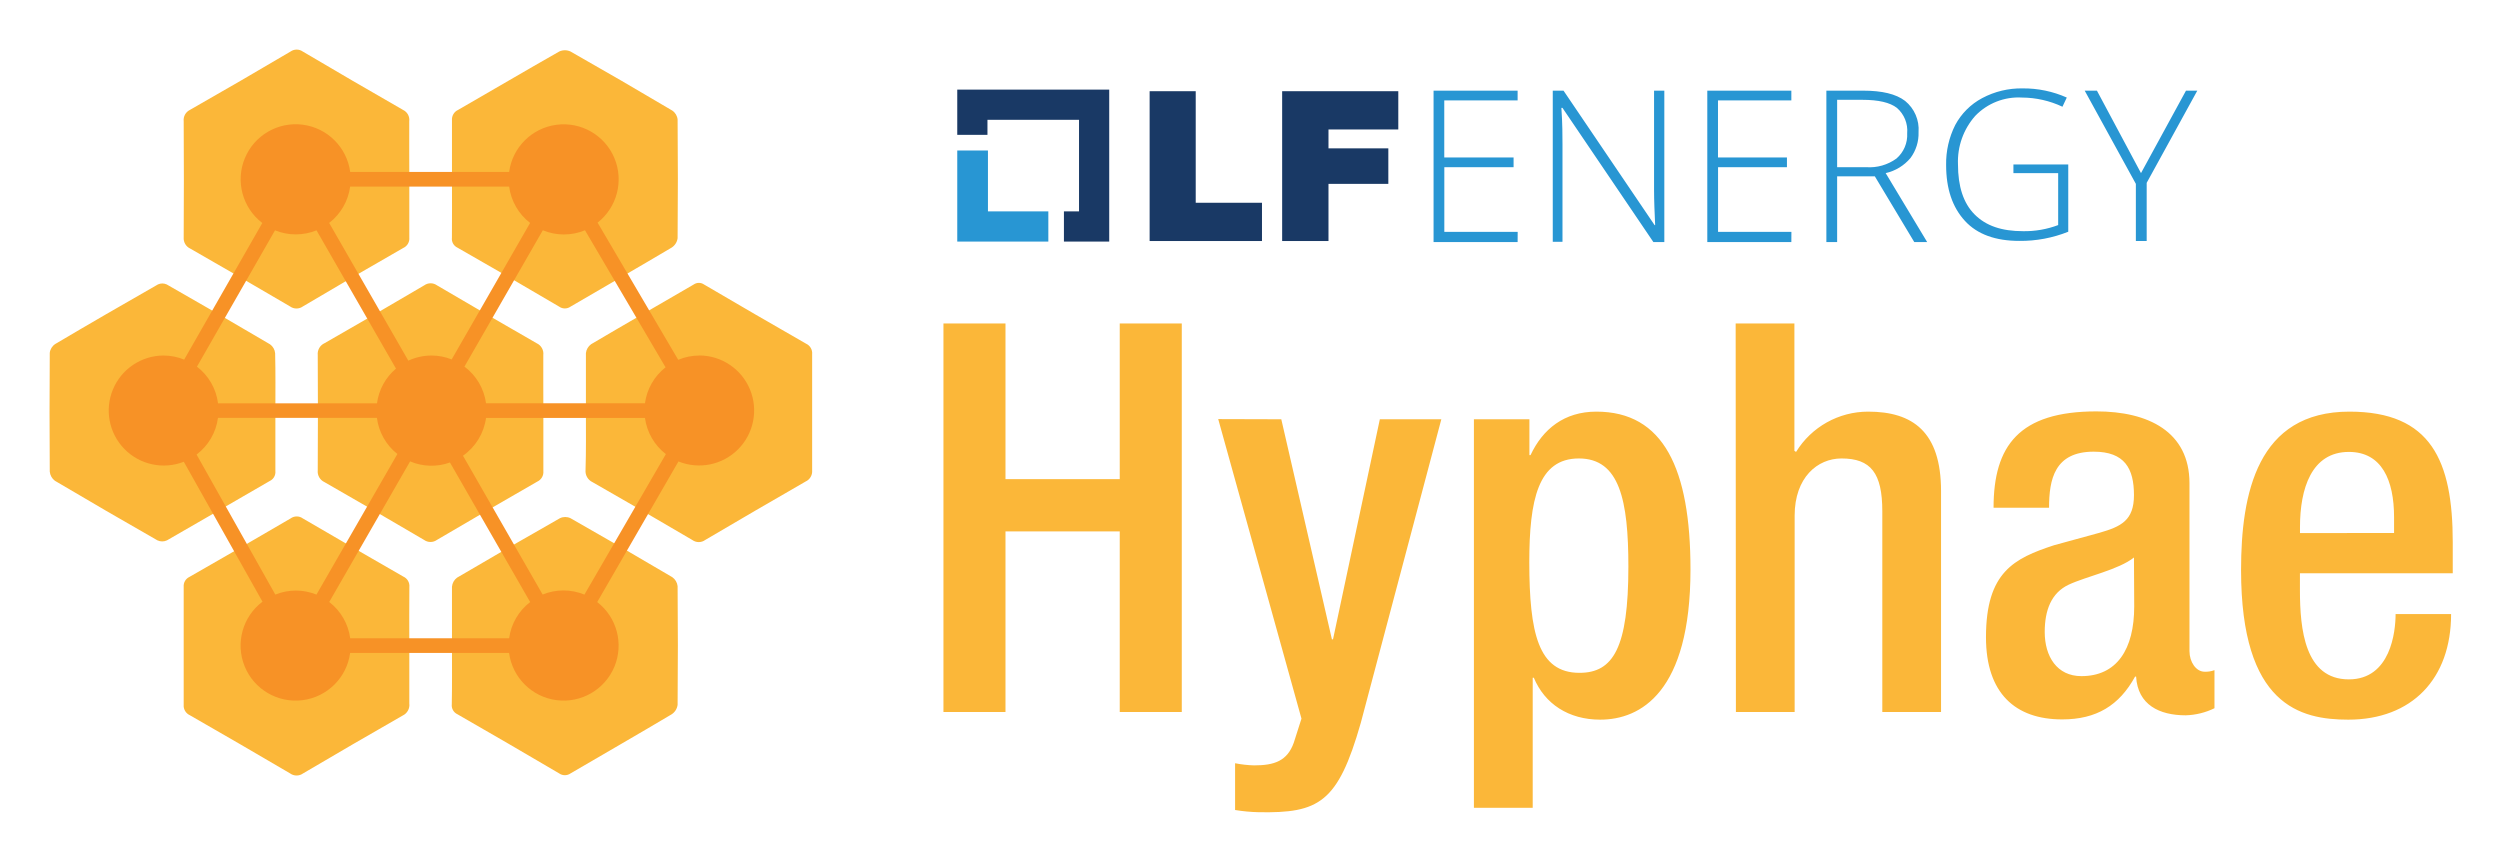
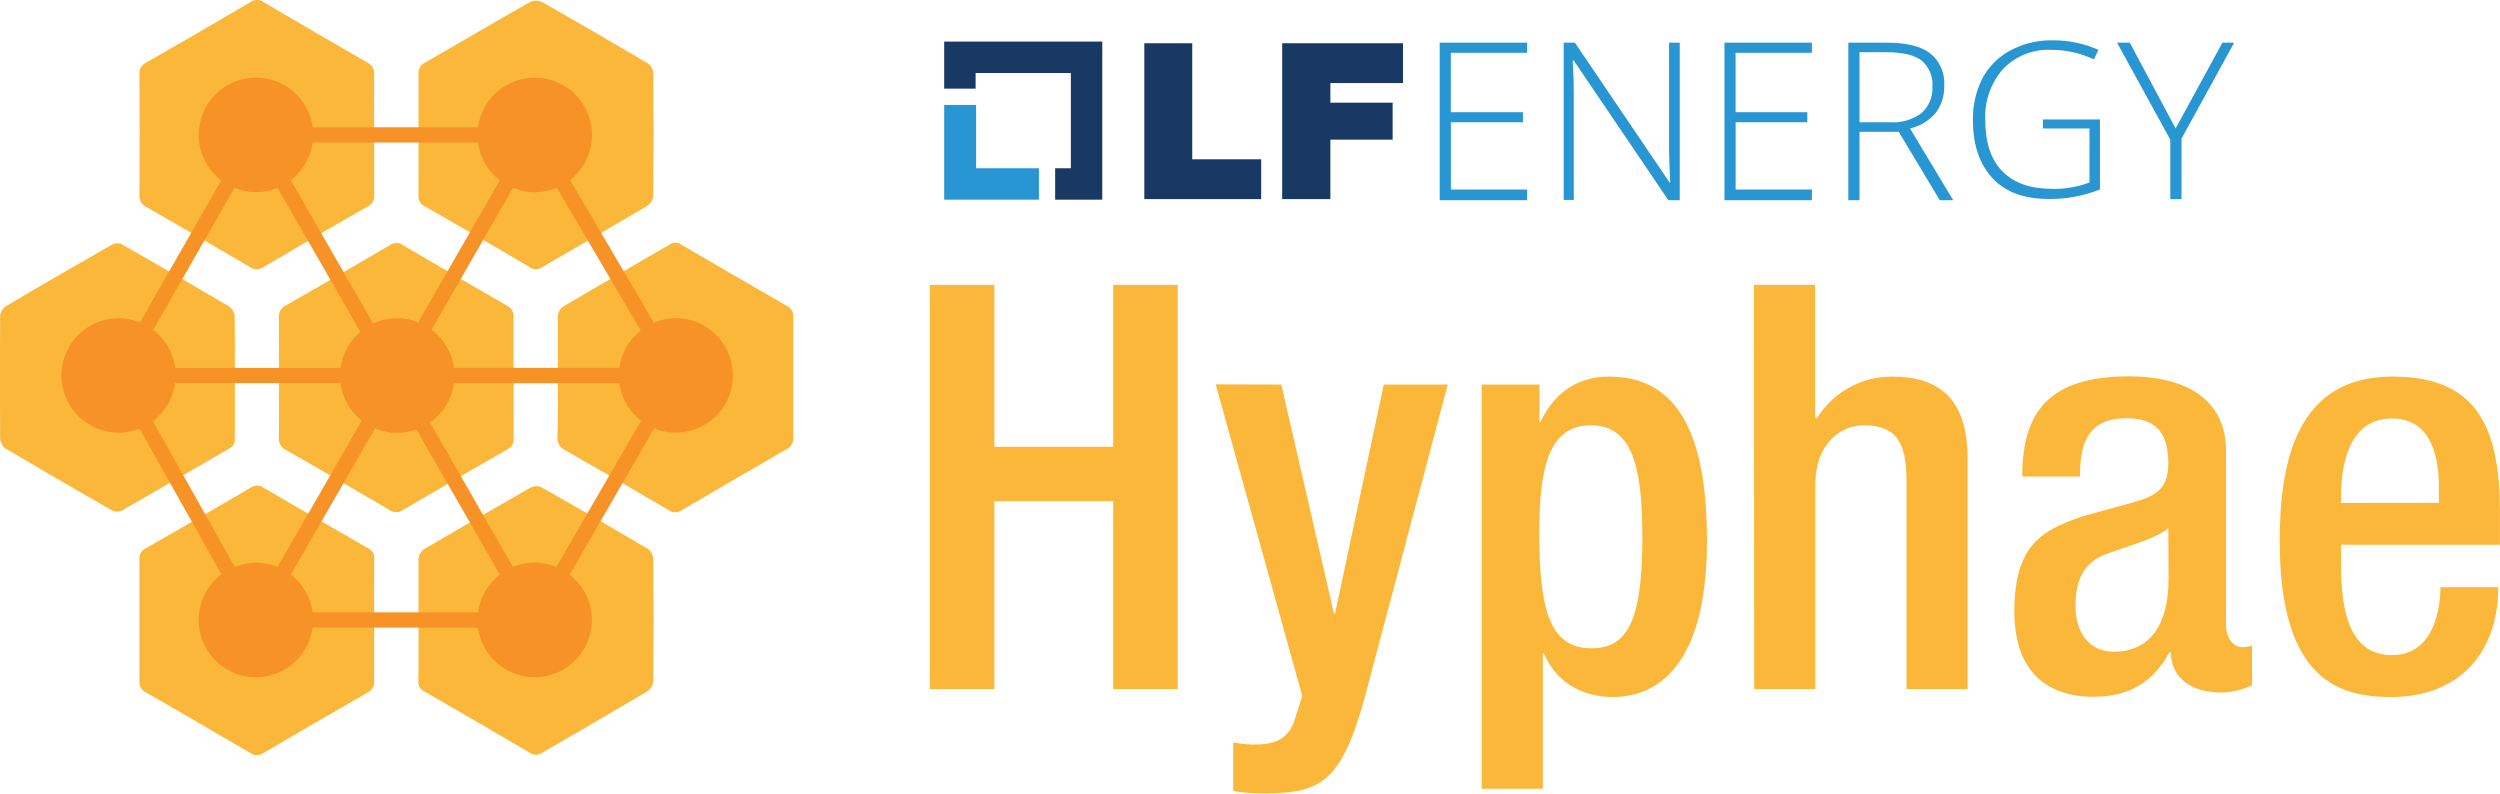
- <svg xmlns="http://www.w3.org/2000/svg" role="img" viewBox="-8.12 -8.12 408.98 140.48">
+ <svg xmlns="http://www.w3.org/2000/svg" id="Layer_1" data-name="Layer 1" viewBox="0 0 393.14 124.76">
  <defs>
-     <style>.cls-1{fill:#2896d3}.cls-2{fill:#193965}.cls-3{fill:#fbb739}</style>
+     <style>.cls-1{fill:#2896d3;}.cls-2{fill:#193965;}.cls-3{fill:#fbb739;}.cls-4{fill:#f79226;}</style>
  </defs>
-   <path d="M153.5 26.46V16.5h-5.02v14.9h14.9v-4.94h-9.88z" class="cls-1" />
-   <path d="M173.34 6.54h-24.86v7.4h4.94v-2.46h14.98v14.98h-2.47v4.94h7.41V6.54z" class="cls-2" />
-   <path d="M179.95 6.8h7.54v18.25h10.84v6.26h-18.38V6.8zm21.68 0h19v6.26h-11.42v3.09H219v5.81h-9.79v9.35h-7.58z" class="cls-2" />
-   <path d="M240.15 31.48H226.4V6.71h13.75V8.3h-12v9.34h11.34v1.59h-11.33v10.58h12zm23.98 0h-1.77L247.49 9.53h-.18c.18 2.62.18 4.62.18 5.91v16h-1.59V6.71h1.76l14.9 22h.09c-.09-2-.18-4-.18-5.82V6.71h1.68v24.77zm20.8 0h-13.75V6.71h13.75V8.3h-12v9.34h11.28v1.59h-11.27v10.58h12zm7.49-10.75v10.75h-1.76V6.71h6c3.09 0 5.38.53 6.88 1.68a6 6 0 0 1 2.2 5.11 6.72 6.72 0 0 1-1.32 4.23 7.43 7.43 0 0 1-4.06 2.47l6.79 11.28h-2.11l-6.45-10.75zm0-1.5h4.76a7.5 7.5 0 0 0 4.94-1.41 5.09 5.09 0 0 0 1.76-4.14 4.93 4.93 0 0 0-1.68-4.15c-1.14-.88-3-1.32-5.64-1.32h-4.14zm28.74-.44h9.07v11a21 21 0 0 1-8 1.5c-3.87 0-6.87-1.06-8.9-3.27s-3.08-5.2-3.08-9.16a14 14 0 0 1 1.49-6.53 10.69 10.69 0 0 1 4.41-4.4 13.55 13.55 0 0 1 6.61-1.59 17.37 17.37 0 0 1 7.23 1.5l-.71 1.5a15.69 15.69 0 0 0-6.61-1.5 9.81 9.81 0 0 0-7.66 3 11.27 11.27 0 0 0-2.82 7.93c0 3.61.88 6.35 2.73 8.2s4.4 2.73 7.93 2.73a15.51 15.51 0 0 0 5.73-1v-8.5h-7.32v-1.41zm20.97 1.41l7.36-13.49h1.85l-8.28 15.08v9.52h-1.77v-9.35l-8.37-15.25h2z" class="cls-1" />
-   <path d="M146.22 44.8h10.15v25.46h18.69V44.8h10.15v63.56h-10.15V78.81h-18.69v29.55h-10.15zm55.27 15.67l8.28 36h.18l7.66-36h10.06l-13.18 49.68c-3.74 13.09-6.85 14.78-16.73 14.6a27.42 27.42 0 0 1-3.83-.36v-7.65a18.4 18.4 0 0 0 3.11.35c3.3 0 5.43-.71 6.5-3.73l1.25-3.92-13.62-49zm31.51 0h9.08v5.87h.18c2-4.27 5.52-7.12 10.77-7.12 11 0 15.4 9.35 15.4 25.82 0 20.12-8.19 24.57-14.77 24.57-5.17 0-9.08-2.58-10.86-6.86h-.18v21.28H233zm17.27 41.48c5.52 0 8-4.09 8-17.36 0-10.86-1.43-17.71-8.1-17.71s-8.11 6.76-8.11 17c.02 11.48 1.43 18.07 8.21 18.07zm25.55-57.15h9.61v20.83l.27.18a13.84 13.84 0 0 1 11.79-6.59c7.3 0 11.93 3.3 11.93 13v36.14h-9.61V75.51c0-6.23-1.87-8.63-6.68-8.63-3.92 0-7.66 3.11-7.66 9.35v32.13h-9.61zm74.24 53.59c0 1.78 1.07 3.38 2.49 3.38a4.14 4.14 0 0 0 1.6-.26v6.23a11.5 11.5 0 0 1-4.71 1.16c-4.28 0-7.84-1.7-8.11-6.33h-.17c-2.59 4.72-6.32 7-11.93 7-7.66 0-12.46-4.28-12.46-13.44 0-10.69 4.62-12.91 11.12-15.05l7.48-2.05c3.47-1 5.61-2 5.61-6.14 0-4.36-1.51-7.12-6.59-7.12-6.41 0-7.3 4.54-7.3 9.17h-9.08c0-10.15 4.19-15.76 16.83-15.76 8.45 0 15.22 3.3 15.22 11.75zm-9.08-15.31c-2.49 2-7.83 3.11-10.68 4.45s-3.92 4.18-3.92 7.74c0 4 2 7.22 6 7.22 5.79 0 8.64-4.37 8.64-11.4zm27.15 2.58v2.76c0 6.41.8 14.6 8 14.6 6.85 0 7.65-7.83 7.65-10.68h9.08c0 10.59-6.41 17.27-16.82 17.27-7.83 0-17.54-2.32-17.54-24.48 0-12.56 2.67-25.91 17.72-25.91 13.35 0 16.91 8 16.91 21.37v5.07zm15.4-6.59v-2.58c0-6.05-2-10.68-7.39-10.68-6.14 0-8 6.05-8 12.28v1z" class="cls-3" />
-   <path d="M90.24 118.21v-9.71a2.07 2.07 0 0 1 .85-1.46c5.57-3.29 11.18-6.5 16.77-9.76a1.49 1.49 0 0 1 1.72 0q8.31 4.88 16.67 9.67a1.72 1.72 0 0 1 1 1.73v19a1.84 1.84 0 0 1-1.08 1.83q-8.24 4.74-16.42 9.56a1.78 1.78 0 0 1-2.1 0c-5.42-3.18-10.85-6.35-16.32-9.46a2 2 0 0 1-1.15-2c.1-3.19.06-6.29.06-9.4zm-28.89 38.15v9.43a1.92 1.92 0 0 1-1.09 2q-8.18 4.68-16.3 9.47a1.8 1.8 0 0 1-2.1 0q-8.18-4.81-16.42-9.53a1.72 1.72 0 0 1-1-1.72v-19.28a1.64 1.64 0 0 1 .94-1.62q8.3-4.74 16.55-9.57a1.7 1.7 0 0 1 2 0q8.19 4.78 16.43 9.51a1.69 1.69 0 0 1 1 1.72c-.04 3.23-.01 6.4-.01 9.59zm6.98.06v-9.71a2.06 2.06 0 0 1 .83-1.48q8.38-4.93 16.84-9.73a2 2 0 0 1 1.71 0q8.37 4.75 16.66 9.65a2.07 2.07 0 0 1 .87 1.47q.09 9.72 0 19.42a2.18 2.18 0 0 1-1 1.56c-5.48 3.26-11 6.43-16.51 9.65a1.62 1.62 0 0 1-1.87 0q-8.3-4.89-16.65-9.68a1.6 1.6 0 0 1-.91-1.63c.06-3.14.03-6.33.03-9.52zm-28.89-38.33v9.71a1.61 1.61 0 0 1-.93 1.62c-5.61 3.23-11.19 6.5-16.81 9.71a1.83 1.83 0 0 1-1.55 0q-8.43-4.81-16.78-9.75a2.11 2.11 0 0 1-.84-1.5q-.07-9.7 0-19.43a2 2 0 0 1 .91-1.45c5.57-3.3 11.17-6.53 16.79-9.74a1.7 1.7 0 0 1 1.43 0q8.49 4.83 16.91 9.8a2 2 0 0 1 .83 1.46c.08 3.18.04 6.38.04 9.57zM61.35 80v9.58a1.7 1.7 0 0 1-1 1.72q-8.22 4.7-16.41 9.56a1.79 1.79 0 0 1-2.1 0q-8.13-4.78-16.32-9.46a1.86 1.86 0 0 1-1.08-1.83q.06-9.51 0-19a1.84 1.84 0 0 1 1-1.85q8.29-4.72 16.48-9.56a1.73 1.73 0 0 1 2 0q8.19 4.84 16.42 9.56a1.8 1.8 0 0 1 1 1.85c-.02 3.15.01 6.3.01 9.43zm6.98 0v-9.57a1.72 1.72 0 0 1 1-1.72c5.53-3.17 11-6.41 16.56-9.56a2.18 2.18 0 0 1 1.82 0q8.39 4.76 16.66 9.67a2 2 0 0 1 .87 1.46q.09 9.7 0 19.42a2.15 2.15 0 0 1-1 1.55c-5.48 3.25-11 6.42-16.51 9.64a1.61 1.61 0 0 1-1.87 0Q77.58 96 69.22 91.24a1.59 1.59 0 0 1-.9-1.63c.03-3.19.01-6.38.01-9.61zm14.95 38.23v9.57a1.72 1.72 0 0 1-1 1.72q-8.23 4.72-16.42 9.54a1.8 1.8 0 0 1-2.09 0c-5.42-3.18-10.84-6.35-16.3-9.46a1.91 1.91 0 0 1-1.1-1.93q.06-9.44 0-18.87a1.92 1.92 0 0 1 1.12-1.93c5.46-3.11 10.89-6.28 16.3-9.46a1.79 1.79 0 0 1 2.09 0q8.13 4.78 16.3 9.47a1.88 1.88 0 0 1 1.09 1.94c-.02 3.12.01 6.26.01 9.41z" class="cls-3" transform="translate(-2.51 -58.85)" id="_19ltlt" data-name="19ltlt" />
-   <path fill="#f79226" d="M106.31 50.04a9 9 0 0 0-3.48.7L89.64 28.3a9 9 0 1 0-14.47-8.29h-26a9 9 0 1 0-14.38 8.35L22.01 50.71a8.91 8.91 0 0 0-3.39-.67 9 9 0 1 0 3.33 17.38l12.87 22.89a9 9 0 1 0 14.34 8.38h26a9 9 0 1 0 14.42-8.32l13.29-23a9 9 0 1 0 3.43-17.34zm-5.55 1.93a9 9 0 0 0-3.37 5.88h-26a9 9 0 0 0-3.53-6l12.82-22.3a9 9 0 0 0 6.9 0zM75.17 96.29h-26a9 9 0 0 0-3.43-5.93l13.23-23a8.93 8.93 0 0 0 6.52.18l13.12 22.83a9 9 0 0 0-3.44 5.92zm-26-73.88h26a9 9 0 0 0 3.43 5.94L65.77 50.68a8.86 8.86 0 0 0-3.3-.64 9.06 9.06 0 0 0-3.79.84L45.73 28.35a9 9 0 0 0 3.43-5.94zm-12.3 7.15a9 9 0 0 0 6.79 0l13 22.62a9 9 0 0 0-3.11 5.68h-26a9 9 0 0 0-3.45-6zM24.04 66.24a9 9 0 0 0 3.5-6h26a8.94 8.94 0 0 0 3.35 5.91l-13.24 23a8.91 8.91 0 0 0-6.73 0zm63.45 22.91a9.12 9.12 0 0 0-3.43-.68 9 9 0 0 0-3.41.67L67.62 66.43a9 9 0 0 0 3.77-6.18h26a9 9 0 0 0 3.42 5.92z" />
+   <polygon class="cls-1" points="153.5 26.46 153.5 16.5 148.48 16.5 148.48 31.4 163.38 31.4 163.38 26.46 153.5 26.46" />
+   <polygon class="cls-2" points="173.34 6.54 148.48 6.54 148.48 13.94 153.42 13.94 153.42 11.48 168.4 11.48 168.4 26.46 165.93 26.46 165.93 31.4 173.34 31.4 173.34 6.54" />
+   <path class="cls-2" d="M182.46,65.65H190V83.9h10.84v6.26H182.46V65.65Z" transform="translate(-2.51 -58.85)" />
+   <path class="cls-2" d="M204.14,65.65h19v6.26H211.72V75h9.79v5.81h-9.79v9.35h-7.58Z" transform="translate(-2.51 -58.85)" />
+   <path class="cls-1" d="M242.66,90.33H228.91V65.56h13.75v1.59h-12v9.34H242v1.59H230.67V88.66h12Z" transform="translate(-2.51 -58.85)" />
+   <path class="cls-1" d="M266.64,90.33h-1.77L250,68.38h-.18C250,71,250,73,250,74.29v16h-1.59V65.56h1.76l14.9,22h.09c-.09-2-.18-4-.18-5.82V65.56h1.68V90.33Z" transform="translate(-2.51 -58.85)" />
+   <path class="cls-1" d="M287.44,90.33H273.69V65.56h13.75v1.59h-12v9.34h11.28v1.59H275.45V88.66h12Z" transform="translate(-2.51 -58.85)" />
+   <path class="cls-1" d="M294.93,79.58V90.33h-1.76V65.56h6c3.09,0,5.38.53,6.88,1.68a6,6,0,0,1,2.2,5.11,6.72,6.72,0,0,1-1.32,4.23,7.43,7.43,0,0,1-4.06,2.47l6.79,11.28h-2.11L301.1,79.58Zm0-1.5h4.76a7.5,7.5,0,0,0,4.94-1.41,5.09,5.09,0,0,0,1.76-4.14,4.93,4.93,0,0,0-1.68-4.15c-1.14-.88-3-1.32-5.64-1.32h-4.14Z" transform="translate(-2.51 -58.85)" />
+   <path class="cls-1" d="M323.67,77.64h9.07v11a21,21,0,0,1-8,1.5c-3.87,0-6.87-1.06-8.9-3.27s-3.08-5.2-3.08-9.16a14,14,0,0,1,1.49-6.53,10.69,10.69,0,0,1,4.41-4.4,13.55,13.55,0,0,1,6.61-1.59,17.37,17.37,0,0,1,7.23,1.5l-.71,1.5a15.69,15.69,0,0,0-6.61-1.5,9.81,9.81,0,0,0-7.66,3,11.27,11.27,0,0,0-2.82,7.93c0,3.61.88,6.35,2.73,8.2s4.4,2.73,7.93,2.73a15.51,15.51,0,0,0,5.73-1V79.05h-7.32V77.64Z" transform="translate(-2.51 -58.85)" />
+   <path class="cls-1" d="M344.64,79.05,352,65.56h1.85l-8.28,15.08v9.52h-1.77V80.81l-8.37-15.25h2Z" transform="translate(-2.51 -58.85)" />
+   <path class="cls-3" d="M148.73,103.65h10.15v25.46h18.69V103.65h10.15v63.56H177.57V137.66H158.88v29.55H148.73Z" transform="translate(-2.51 -58.85)" />
+   <path class="cls-3" d="M204,119.32l8.28,36h.18l7.66-36h10.06L217,169c-3.74,13.09-6.85,14.78-16.73,14.6a27.42,27.42,0,0,1-3.83-.36v-7.65a18.4,18.4,0,0,0,3.11.35c3.3,0,5.43-.71,6.5-3.73l1.25-3.92-13.62-49Z" transform="translate(-2.51 -58.85)" />
+   <path class="cls-3" d="M235.51,119.32h9.08v5.87h.18c2-4.27,5.52-7.12,10.77-7.12,11,0,15.4,9.35,15.4,25.82,0,20.12-8.19,24.57-14.77,24.57-5.17,0-9.08-2.58-10.86-6.86h-.18v21.28h-9.62Zm17.27,41.48c5.52,0,8-4.09,8-17.36,0-10.86-1.43-17.71-8.1-17.71s-8.11,6.76-8.11,17C244.59,154.21,246,160.8,252.78,160.8Z" transform="translate(-2.51 -58.85)" />
+   <path class="cls-3" d="M278.33,103.65h9.61v20.83l.27.18A13.84,13.84,0,0,1,300,118.07c7.3,0,11.93,3.3,11.93,13v36.14h-9.61V134.36c0-6.23-1.87-8.63-6.68-8.63-3.92,0-7.66,3.11-7.66,9.35v32.13h-9.61Z" transform="translate(-2.51 -58.85)" />
+   <path class="cls-3" d="M352.57,157.24c0,1.78,1.07,3.38,2.49,3.38a4.14,4.14,0,0,0,1.6-.26v6.23a11.5,11.5,0,0,1-4.71,1.16c-4.28,0-7.84-1.7-8.11-6.33h-.17c-2.59,4.72-6.32,7-11.93,7-7.66,0-12.46-4.28-12.46-13.44,0-10.69,4.62-12.91,11.12-15.05l7.48-2.05c3.47-1,5.61-2,5.61-6.14,0-4.36-1.51-7.12-6.59-7.12-6.41,0-7.3,4.54-7.3,9.17h-9.08c0-10.15,4.19-15.76,16.83-15.76,8.45,0,15.22,3.3,15.22,11.75Zm-9.08-15.31c-2.49,2-7.83,3.11-10.68,4.45s-3.92,4.18-3.92,7.74c0,4,2,7.22,6,7.22,5.79,0,8.64-4.37,8.64-11.4Z" transform="translate(-2.51 -58.85)" />
+   <path class="cls-3" d="M370.64,144.51v2.76c0,6.41.8,14.6,8,14.6,6.85,0,7.65-7.83,7.65-10.68h9.08c0,10.59-6.41,17.27-16.82,17.27-7.83,0-17.54-2.32-17.54-24.48,0-12.56,2.67-25.91,17.72-25.91,13.35,0,16.91,8,16.91,21.37v5.07Zm15.4-6.59v-2.58c0-6.05-2-10.68-7.39-10.68-6.14,0-8,6.05-8,12.28v1Z" transform="translate(-2.51 -58.85)" />
+   <g id="_19ltlt" data-name="19ltlt">
+     <path class="cls-3" d="M90.24,118.21c0-3.23,0-6.47,0-9.71a2.07,2.07,0,0,1,.85-1.46c5.57-3.29,11.18-6.5,16.77-9.76a1.49,1.49,0,0,1,1.72,0q8.31,4.88,16.67,9.67a1.72,1.72,0,0,1,1,1.73q0,9.51,0,19a1.84,1.84,0,0,1-1.08,1.83q-8.24,4.74-16.42,9.56a1.78,1.78,0,0,1-2.1,0c-5.42-3.18-10.85-6.35-16.32-9.46a2,2,0,0,1-1.15-2C90.28,124.42,90.24,121.32,90.24,118.21Z" transform="translate(-2.51 -58.85)" />
+     <path class="cls-3" d="M61.35,156.36c0,3.14,0,6.29,0,9.43a1.92,1.92,0,0,1-1.09,2q-8.18,4.68-16.3,9.47a1.8,1.8,0,0,1-2.1,0q-8.18-4.81-16.42-9.53a1.72,1.72,0,0,1-1-1.72q0-9.65,0-19.28a1.64,1.64,0,0,1,.94-1.62q8.3-4.74,16.55-9.57a1.7,1.7,0,0,1,2,0q8.19,4.78,16.43,9.51a1.69,1.69,0,0,1,1,1.72C61.32,150,61.35,153.17,61.35,156.36Z" transform="translate(-2.51 -58.85)" />
+     <path class="cls-3" d="M68.33,156.42c0-3.24,0-6.48,0-9.71a2.06,2.06,0,0,1,.83-1.48Q77.54,140.3,86,135.5a2,2,0,0,1,1.71,0q8.37,4.75,16.66,9.65a2.07,2.07,0,0,1,.87,1.47q.09,9.72,0,19.42a2.18,2.18,0,0,1-1,1.56c-5.48,3.26-11,6.43-16.51,9.65a1.62,1.62,0,0,1-1.87,0q-8.3-4.89-16.65-9.68a1.6,1.6,0,0,1-.91-1.63C68.36,162.8,68.33,159.61,68.33,156.42Z" transform="translate(-2.51 -58.85)" />
+     <path class="cls-3" d="M39.44,118.09c0,3.24,0,6.48,0,9.71a1.61,1.61,0,0,1-.93,1.62c-5.61,3.23-11.19,6.5-16.81,9.71a1.83,1.83,0,0,1-1.55,0q-8.43-4.81-16.78-9.75a2.11,2.11,0,0,1-.84-1.5q-.07-9.7,0-19.43A2,2,0,0,1,3.44,107c5.57-3.3,11.17-6.53,16.79-9.74a1.7,1.7,0,0,1,1.43,0q8.49,4.83,16.91,9.8a2,2,0,0,1,.83,1.46C39.48,111.7,39.44,114.9,39.44,118.09Z" transform="translate(-2.51 -58.85)" />
+     <path class="cls-3" d="M61.35,80c0,3.2,0,6.39,0,9.58a1.7,1.7,0,0,1-1,1.72Q52.13,96,43.94,100.86a1.79,1.79,0,0,1-2.1,0q-8.13-4.78-16.32-9.46a1.86,1.86,0,0,1-1.08-1.83q.06-9.51,0-19a1.84,1.84,0,0,1,1-1.85Q33.73,64,41.92,59.16a1.73,1.73,0,0,1,2,0Q52.11,64,60.34,68.72a1.8,1.8,0,0,1,1,1.85C61.32,73.72,61.35,76.87,61.35,80Z" transform="translate(-2.51 -58.85)" />
+     <path class="cls-3" d="M68.33,80c0-3.19,0-6.38,0-9.57a1.72,1.72,0,0,1,1-1.72c5.53-3.17,11-6.41,16.56-9.56a2.18,2.18,0,0,1,1.82,0q8.39,4.76,16.66,9.67a2,2,0,0,1,.87,1.46q.09,9.7,0,19.42a2.15,2.15,0,0,1-1,1.55c-5.48,3.25-11,6.42-16.51,9.64a1.61,1.61,0,0,1-1.87,0Q77.58,96,69.22,91.24a1.59,1.59,0,0,1-.9-1.63C68.35,86.42,68.33,83.23,68.33,80Z" transform="translate(-2.51 -58.85)" />
+     <path class="cls-3" d="M83.28,118.23c0,3.19,0,6.38,0,9.57a1.72,1.72,0,0,1-1,1.72q-8.23,4.72-16.42,9.54a1.8,1.8,0,0,1-2.09,0c-5.42-3.18-10.84-6.35-16.3-9.46a1.91,1.91,0,0,1-1.1-1.93q.06-9.44,0-18.87a1.92,1.92,0,0,1,1.12-1.93c5.46-3.11,10.89-6.28,16.3-9.46a1.79,1.79,0,0,1,2.09,0q8.13,4.78,16.3,9.47a1.88,1.88,0,0,1,1.09,1.94C83.25,111.94,83.28,115.08,83.28,118.23Z" transform="translate(-2.51 -58.85)" />
+   </g>
+   <path class="cls-4" d="M108.82,108.89a9,9,0,0,0-3.48.7L92.15,87.15a9,9,0,1,0-14.47-8.29h-26a9,9,0,1,0-14.38,8.35L24.52,109.56a8.91,8.91,0,0,0-3.39-.67,9,9,0,1,0,3.33,17.38l12.87,22.89a9,9,0,1,0,14.34,8.38h26a9,9,0,1,0,14.42-8.32l13.29-23a9,9,0,1,0,3.43-17.34Zm-5.55,1.93a9,9,0,0,0-3.37,5.88h-26a9,9,0,0,0-3.53-6L83.19,88.4a9,9,0,0,0,6.9,0ZM77.68,155.14h-26a9,9,0,0,0-3.43-5.93l13.23-23a8.93,8.93,0,0,0,6.52.18l13.12,22.83A9,9,0,0,0,77.68,155.14Zm-26-73.88h26a9,9,0,0,0,3.43,5.94L68.28,109.53a8.86,8.86,0,0,0-3.3-.64,9.06,9.06,0,0,0-3.79.84L48.24,87.2A9,9,0,0,0,51.67,81.26Zm-12.3,7.15a9,9,0,0,0,6.79,0l13,22.62a9,9,0,0,0-3.11,5.68h-26a9,9,0,0,0-3.45-6ZM26.55,125.09a9,9,0,0,0,3.5-6h26A8.94,8.94,0,0,0,59.4,125L46.16,148a8.91,8.91,0,0,0-6.73,0ZM90,148a9.12,9.12,0,0,0-3.43-.68,9,9,0,0,0-3.41.67L70.13,125.28a9,9,0,0,0,3.77-6.18h26a9,9,0,0,0,3.42,5.92Z" transform="translate(-2.51 -58.85)" />
</svg>
